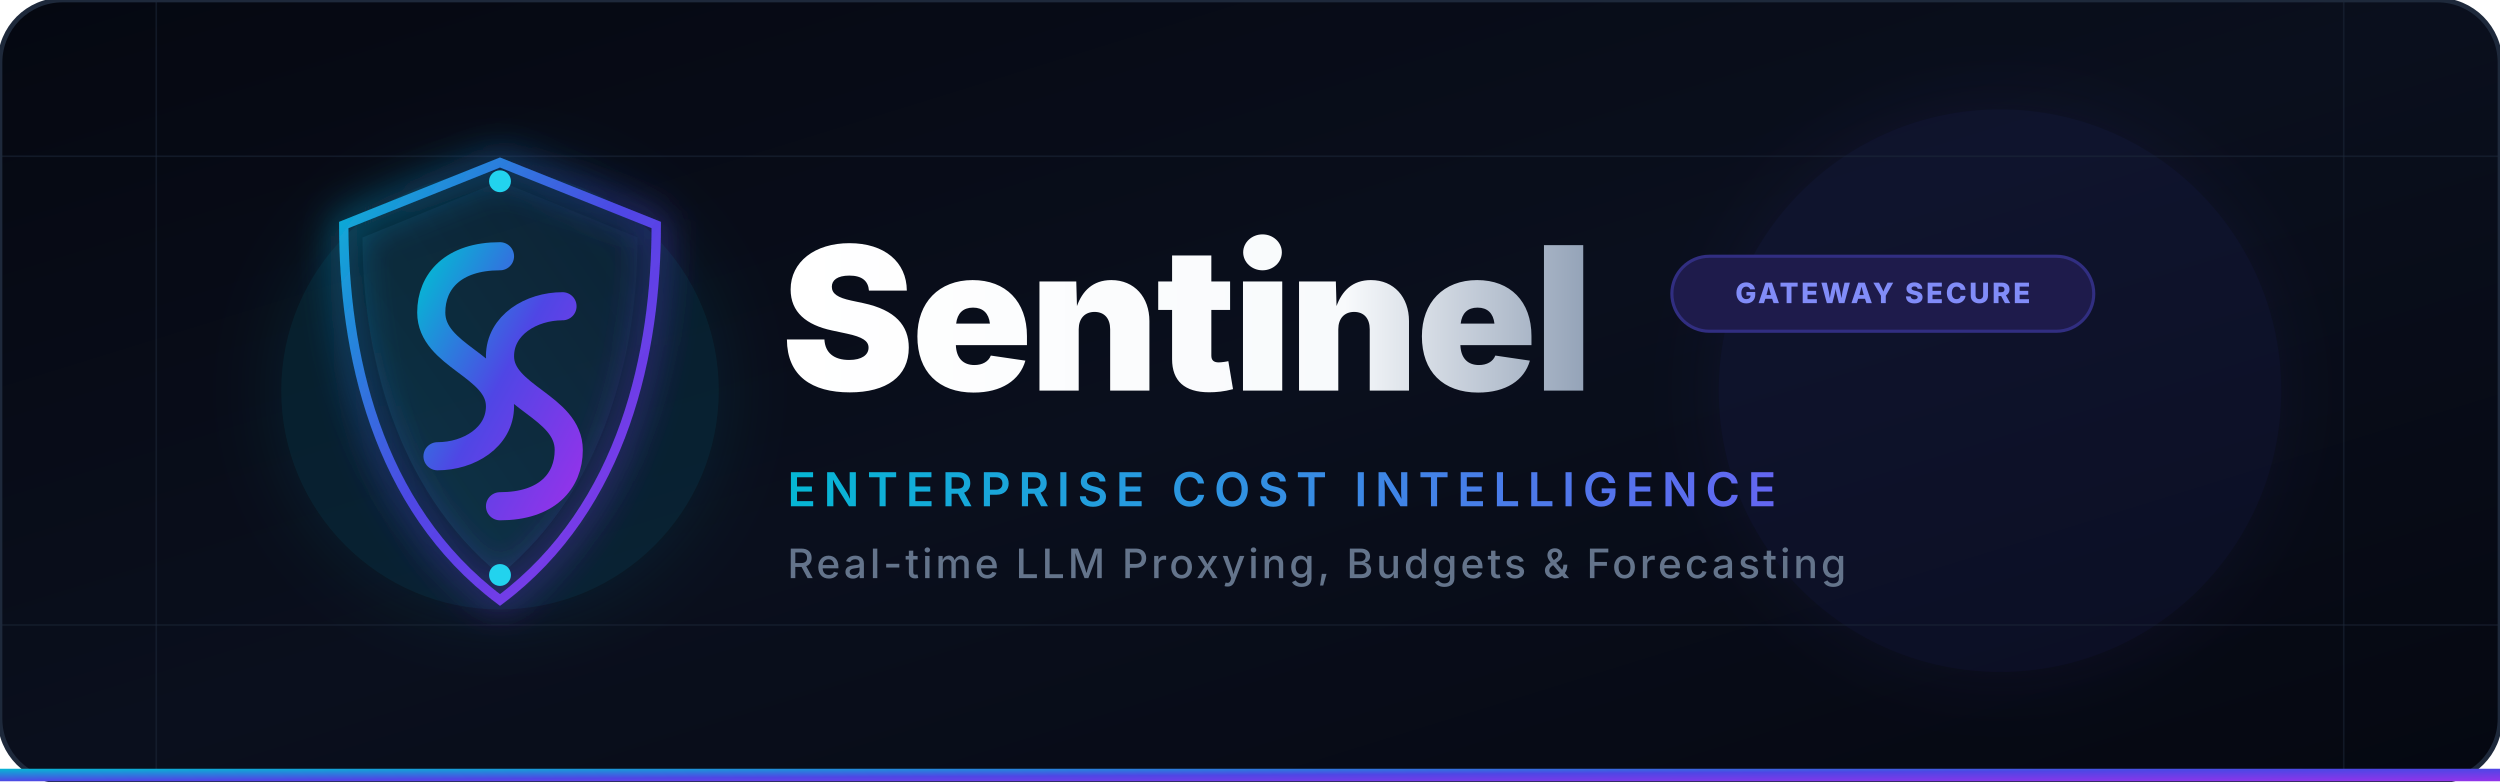
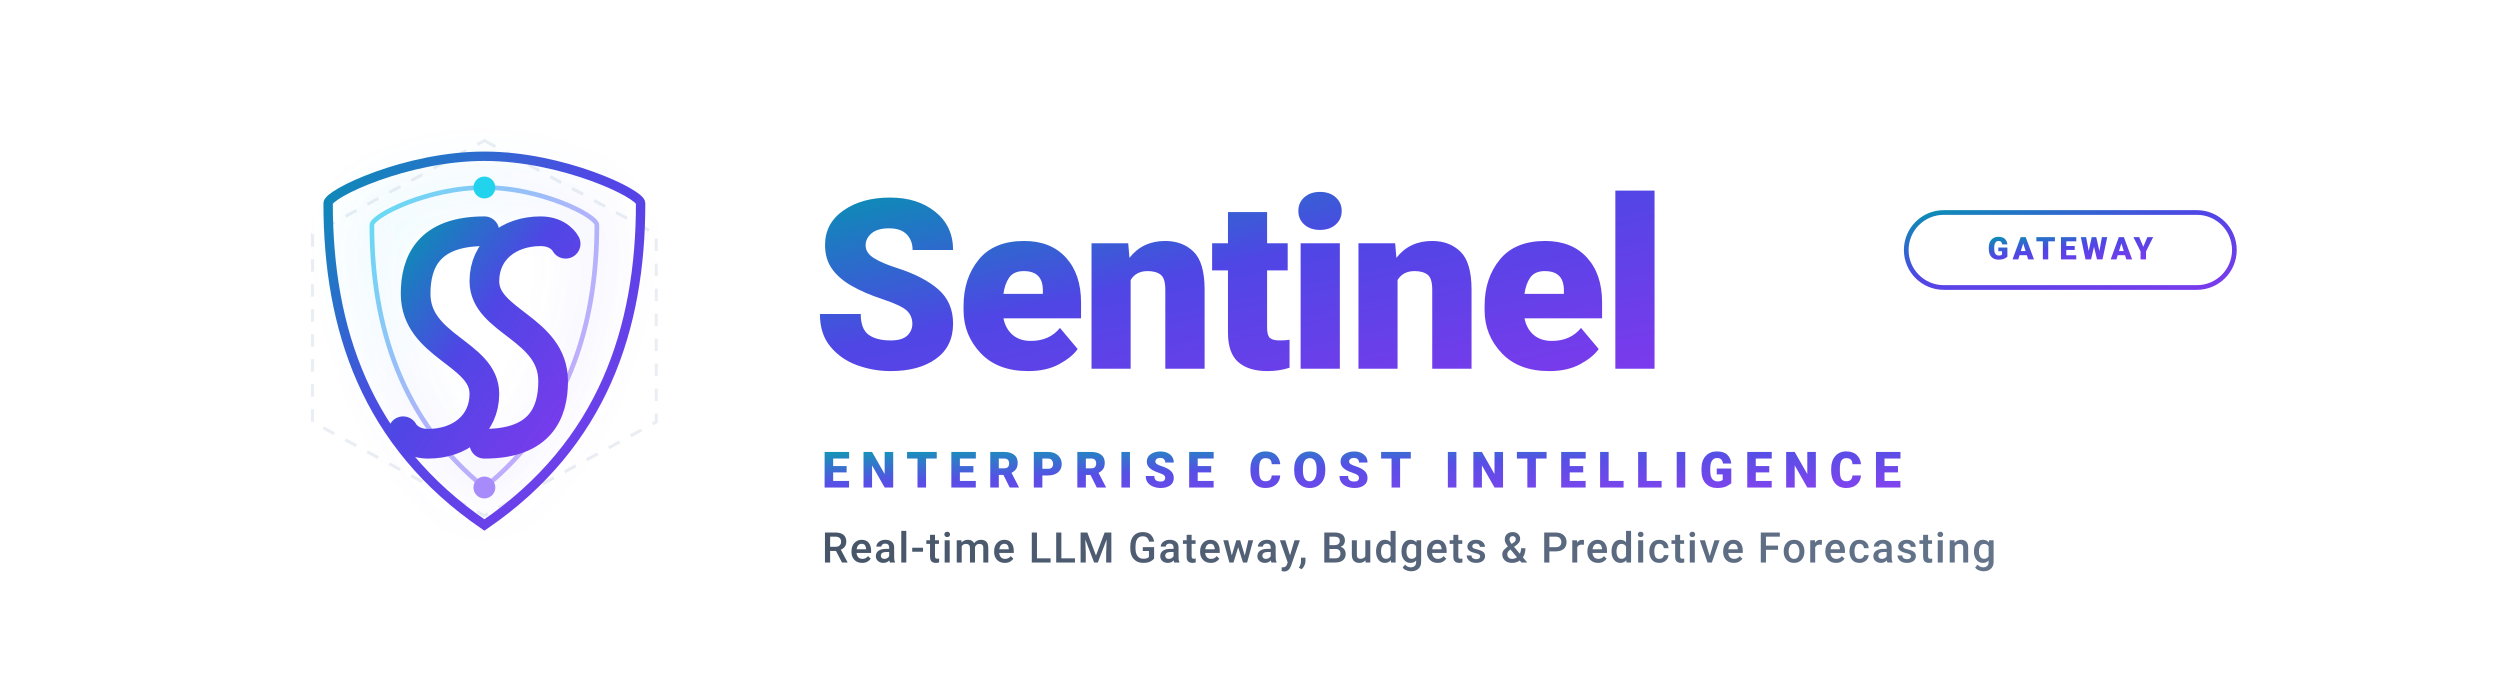
- <svg xmlns="http://www.w3.org/2000/svg" viewBox="0 0 800 250" width="100%" height="100%">
+ <svg xmlns="http://www.w3.org/2000/svg" viewBox="0 0 800 220" width="100%" height="100%">
  <defs>
-     <linearGradient id="bgGrad" x1="0%" y1="0%" x2="100%" y2="100%">
-       <stop offset="0%" stop-color="#050811" />
-       <stop offset="50%" stop-color="#0a0f1d" />
-       <stop offset="100%" stop-color="#050811" />
+     <linearGradient id="brandGrad" x1="0%" y1="0%" x2="100%" y2="100%">
+       <stop offset="0%" stop-color="#0891b2" />
+       <stop offset="45%" stop-color="#4f46e5" />
+       <stop offset="100%" stop-color="#7c3aed" />
    </linearGradient>
-     <linearGradient id="shieldGrad" x1="0%" y1="0%" x2="100%" y2="100%">
-       <stop offset="0%" stop-color="#06b6d4" />
-       <stop offset="50%" stop-color="#4f46e5" />
-       <stop offset="100%" stop-color="#9333ea" />
+     <linearGradient id="glowGrad" x1="0%" y1="0%" x2="100%" y2="100%">
+       <stop offset="0%" stop-color="#22d3ee" stop-opacity="0.9" />
+       <stop offset="50%" stop-color="#818cf8" stop-opacity="0.8" />
+       <stop offset="100%" stop-color="#c084fc" stop-opacity="0.9" />
    </linearGradient>
-     <linearGradient id="shieldAccent" x1="0%" y1="100%" x2="100%" y2="0%">
-       <stop offset="0%" stop-color="#22d3ee" stop-opacity="0.8" />
-       <stop offset="100%" stop-color="#818cf8" stop-opacity="0.2" />
+     <linearGradient id="subGrad" x1="0%" y1="0%" x2="100%" y2="0%">
+       <stop offset="0%" stop-color="#475569" />
+       <stop offset="100%" stop-color="#64748b" />
    </linearGradient>
-     <linearGradient id="textGrad" x1="0%" y1="0%" x2="100%" y2="0%">
-       <stop offset="0%" stop-color="#ffffff" />
-       <stop offset="70%" stop-color="#f8fafc" />
-       <stop offset="100%" stop-color="#94a3b8" />
-     </linearGradient>
-     <linearGradient id="brandGrad" x1="0%" y1="0%" x2="100%" y2="0%">
-       <stop offset="0%" stop-color="#06b6d4" />
-       <stop offset="100%" stop-color="#6366f1" />
-     </linearGradient>
-     <filter id="glow" x="-20%" y="-20%" width="140%" height="140%">
-       <feGaussianBlur stdDeviation="12" result="blur" />
-       <feComposite in="SourceGraphic" in2="blur" operator="over" />
-     </filter>
-     <filter id="glowSubtle" x="-20%" y="-20%" width="140%" height="140%">
-       <feGaussianBlur stdDeviation="6" result="blur" />
-       <feComposite in="SourceGraphic" in2="blur" operator="over" />
+     <filter id="vectorGlow" x="-30%" y="-30%" width="160%" height="160%">
+       <feGaussianBlur stdDeviation="8" result="blur" />
+       <feMerge>
+         <feMergeNode in="blur" />
+         <feMergeNode in="SourceGraphic" />
+       </feMerge>
    </filter>
  </defs>
-   <rect width="800" height="250" rx="20" fill="url(#bgGrad)" stroke="#1e293b" stroke-width="1.5" />
-   <circle cx="160" cy="125" r="70" fill="#06b6d4" opacity="0.12" filter="url(#glow)" />
-   <circle cx="640" cy="125" r="90" fill="#4f46e5" opacity="0.08" filter="url(#glow)" />
-   <path d="M 50,0 L 50,250 M 750,0 L 750,250" stroke="#1e293b" stroke-width="0.5" opacity="0.5" />
-   <path d="M 0,50 L 800,50 M 0,200 L 800,200" stroke="#1e293b" stroke-width="0.5" opacity="0.5" />
-   <g transform="translate(100, 52)">
-     <path d="M 60,0 L 110,20 C 110,60 100,110 60,140 C 20,110 10,60 10,20 Z" fill="none" stroke="url(#shieldGrad)" stroke-width="3" filter="url(#glowSubtle)" />
-     <path d="M 60,6 L 104,24 C 104,60 94,104 60,132 C 26,104 16,60 16,24 Z" fill="url(#shieldAccent)" opacity="0.15" />
-     <path d="M 60,30               C 45,30 38,38 38,48               C 38,62 60,65 60,78               C 60,88 50,94 40,94              M 60,110              C 75,110 82,102 82,92              C 82,78 60,75 60,62              C 60,52 70,46 80,46" fill="none" stroke="url(#shieldGrad)" stroke-width="9" stroke-linecap="round" stroke-linejoin="round" />
-     <circle cx="60" cy="132" r="3.5" fill="#22d3ee" />
-     <circle cx="60" cy="6" r="3.5" fill="#22d3ee" />
-   </g>
-   <text x="250" y="125" font-family="system-ui, -apple-system, sans-serif" font-size="64" font-weight="900" letter-spacing="-1px" fill="url(#textGrad)">
-     Sentinel
-   </text>
-   <g transform="translate(535, 82)">
-     <rect width="135" height="24" rx="12" fill="#1e1b4b" stroke="#312e81" stroke-width="1" />
-     <text x="67.5" y="15" font-family="system-ui, -apple-system, sans-serif" font-size="9" font-weight="800" letter-spacing="0.8px" fill="#818cf8" text-anchor="middle">
-       GATEWAY SECURE
+   <g transform="translate(45, 0)">
+     <g transform="translate(50, 40)">
+       <path d="M 60,5 L 115,35 L 115,95 L 60,125 L 5,95 L 5,35 Z" fill="none" stroke="#cbd5e1" stroke-width="1" stroke-dasharray="4 4" opacity="0.4" />
+       <path d="M 60,10                 C 85,10 110,22 110,25                 C 110,65 98,102 60,128                 C 22,102 10,65 10,25                 C 10,22 35,10 60,10 Z" fill="none" stroke="url(#brandGrad)" stroke-width="3" />
+       <path d="M 60,20                 C 78,20 96,29 96,32                 C 96,65 86,95 60,116                 C 34,95 24,65 24,32                 C 24,29 42,20 60,20 Z" fill="none" stroke="url(#glowGrad)" stroke-width="1.5" opacity="0.8" filter="url(#vectorGlow)" />
+       <path d="M 60,34                 C 42,34 38,44 38,54                 C 38,71 60,73 60,86                 C 60,96 52,102 42,102                 C 36,102 34,98 34,98                M 60,102                 C 78,102 82,92 82,82                 C 82,65 60,63 60,50                 C 60,40 68,34 78,34                 C 84,34 86,38 86,38" fill="none" stroke="url(#brandGrad)" stroke-width="9.5" stroke-linecap="round" stroke-linejoin="round" />
+       <circle cx="60" cy="20" r="3.5" fill="#22d3ee" />
+       <circle cx="60" cy="116" r="3.5" fill="#a78bfa" />
+     </g>
+     <text x="215" y="118" font-family="system-ui, -apple-system, 'Segoe UI', Roboto, Helvetica, Arial, sans-serif" font-size="76" font-weight="900" letter-spacing="-1.5px" fill="url(#brandGrad)">
+       Sentinel
+     </text>
+     <g transform="translate(565, 68)">
+       <rect width="105" height="24" rx="12" fill="none" stroke="url(#brandGrad)" stroke-width="1.5" />
+       <text x="52.5" y="15" font-family="system-ui, -apple-system, 'Segoe UI', Roboto, Helvetica, Arial, sans-serif" font-size="10" font-weight="800" letter-spacing="1.2px" fill="url(#brandGrad)" text-anchor="middle">
+         GATEWAY
+       </text>
+     </g>
+     <text x="218" y="156" font-family="system-ui, -apple-system, 'Segoe UI', Roboto, Helvetica, Arial, sans-serif" font-size="16" font-weight="800" letter-spacing="3.5px" fill="url(#brandGrad)" opacity="0.95">
+       ENTERPRISE COST INTELLIGENCE
+     </text>
+     <text x="218" y="180" font-family="system-ui, -apple-system, 'Segoe UI', Roboto, Helvetica, Arial, sans-serif" font-size="13.5" font-weight="500" letter-spacing="0.5px" fill="url(#subGrad)">
+       Real-time LLM Gateway, Budgets &amp; Predictive Forecasting
    </text>
  </g>
-   <text x="252" y="162" font-family="system-ui, -apple-system, sans-serif" font-size="15" font-weight="600" letter-spacing="2.5px" fill="url(#brandGrad)">
-     ENTERPRISE COST INTELLIGENCE
-   </text>
-   <text x="252" y="185" font-family="system-ui, -apple-system, sans-serif" font-size="13" font-weight="500" letter-spacing="1px" fill="#64748b">
-     Real-time LLM Proxying, Budgets &amp; Forecasting
-   </text>
-   <rect x="0" y="246" width="800" height="4" fill="url(#shieldGrad)" />
</svg>
